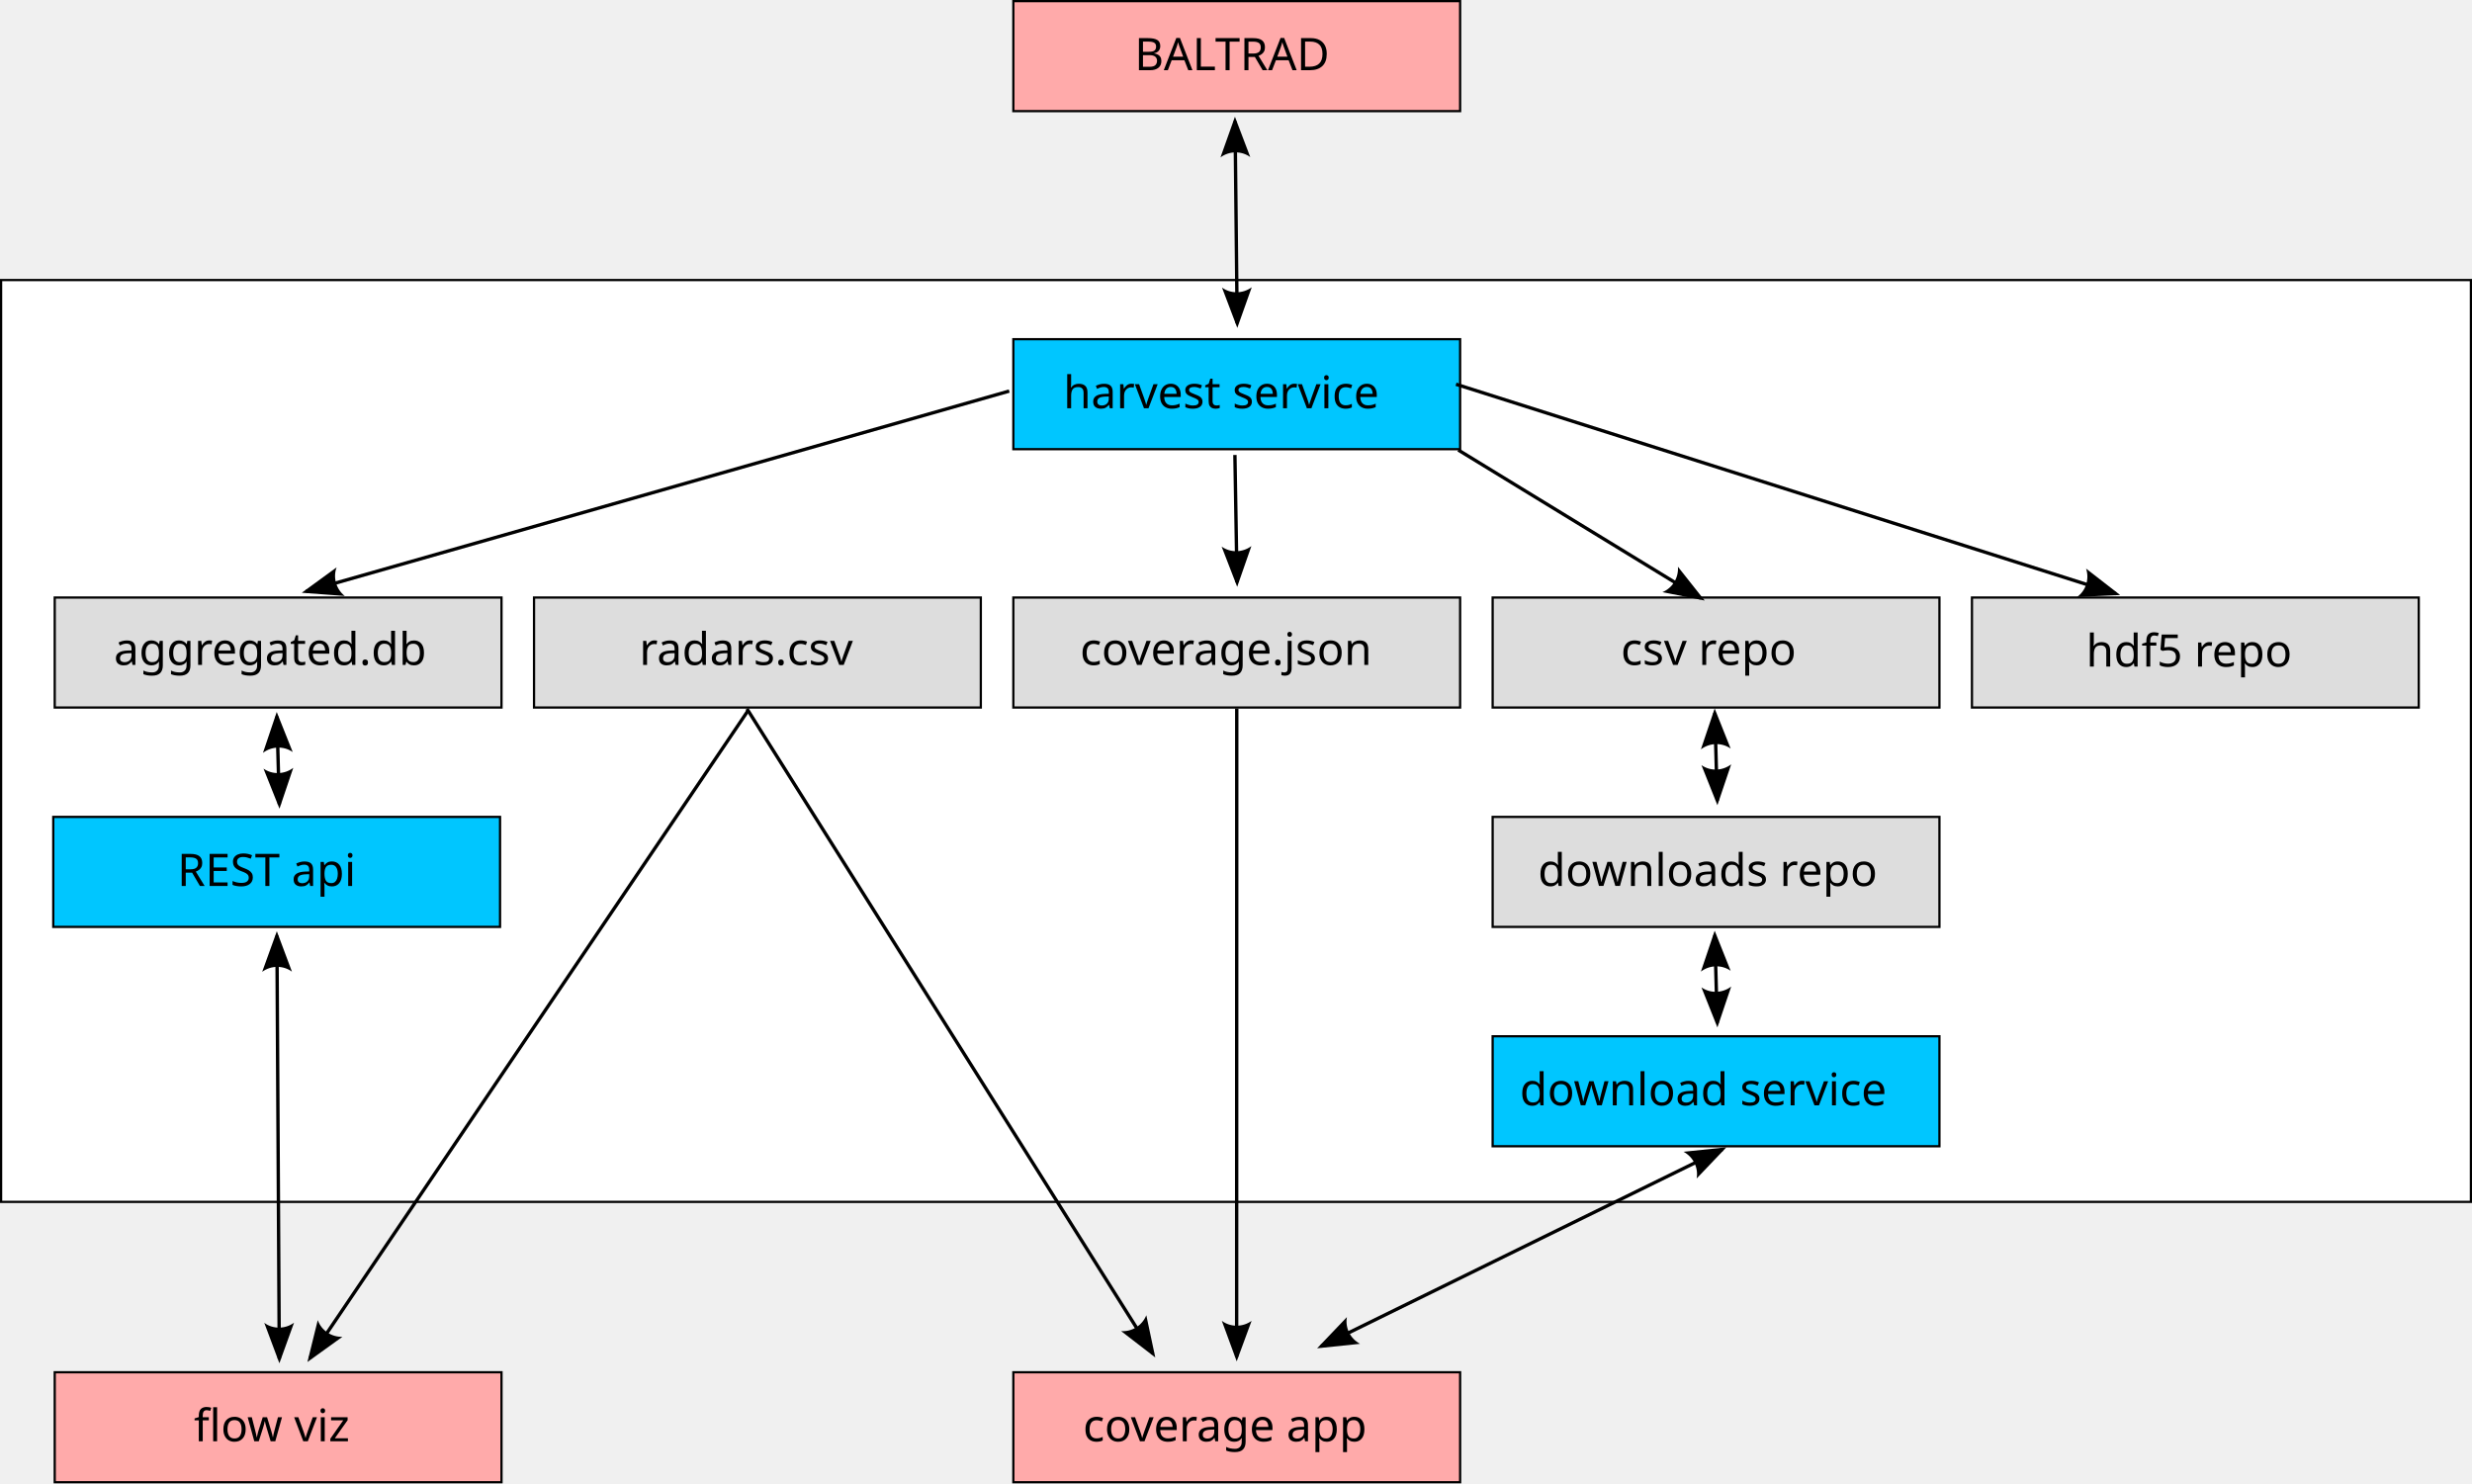
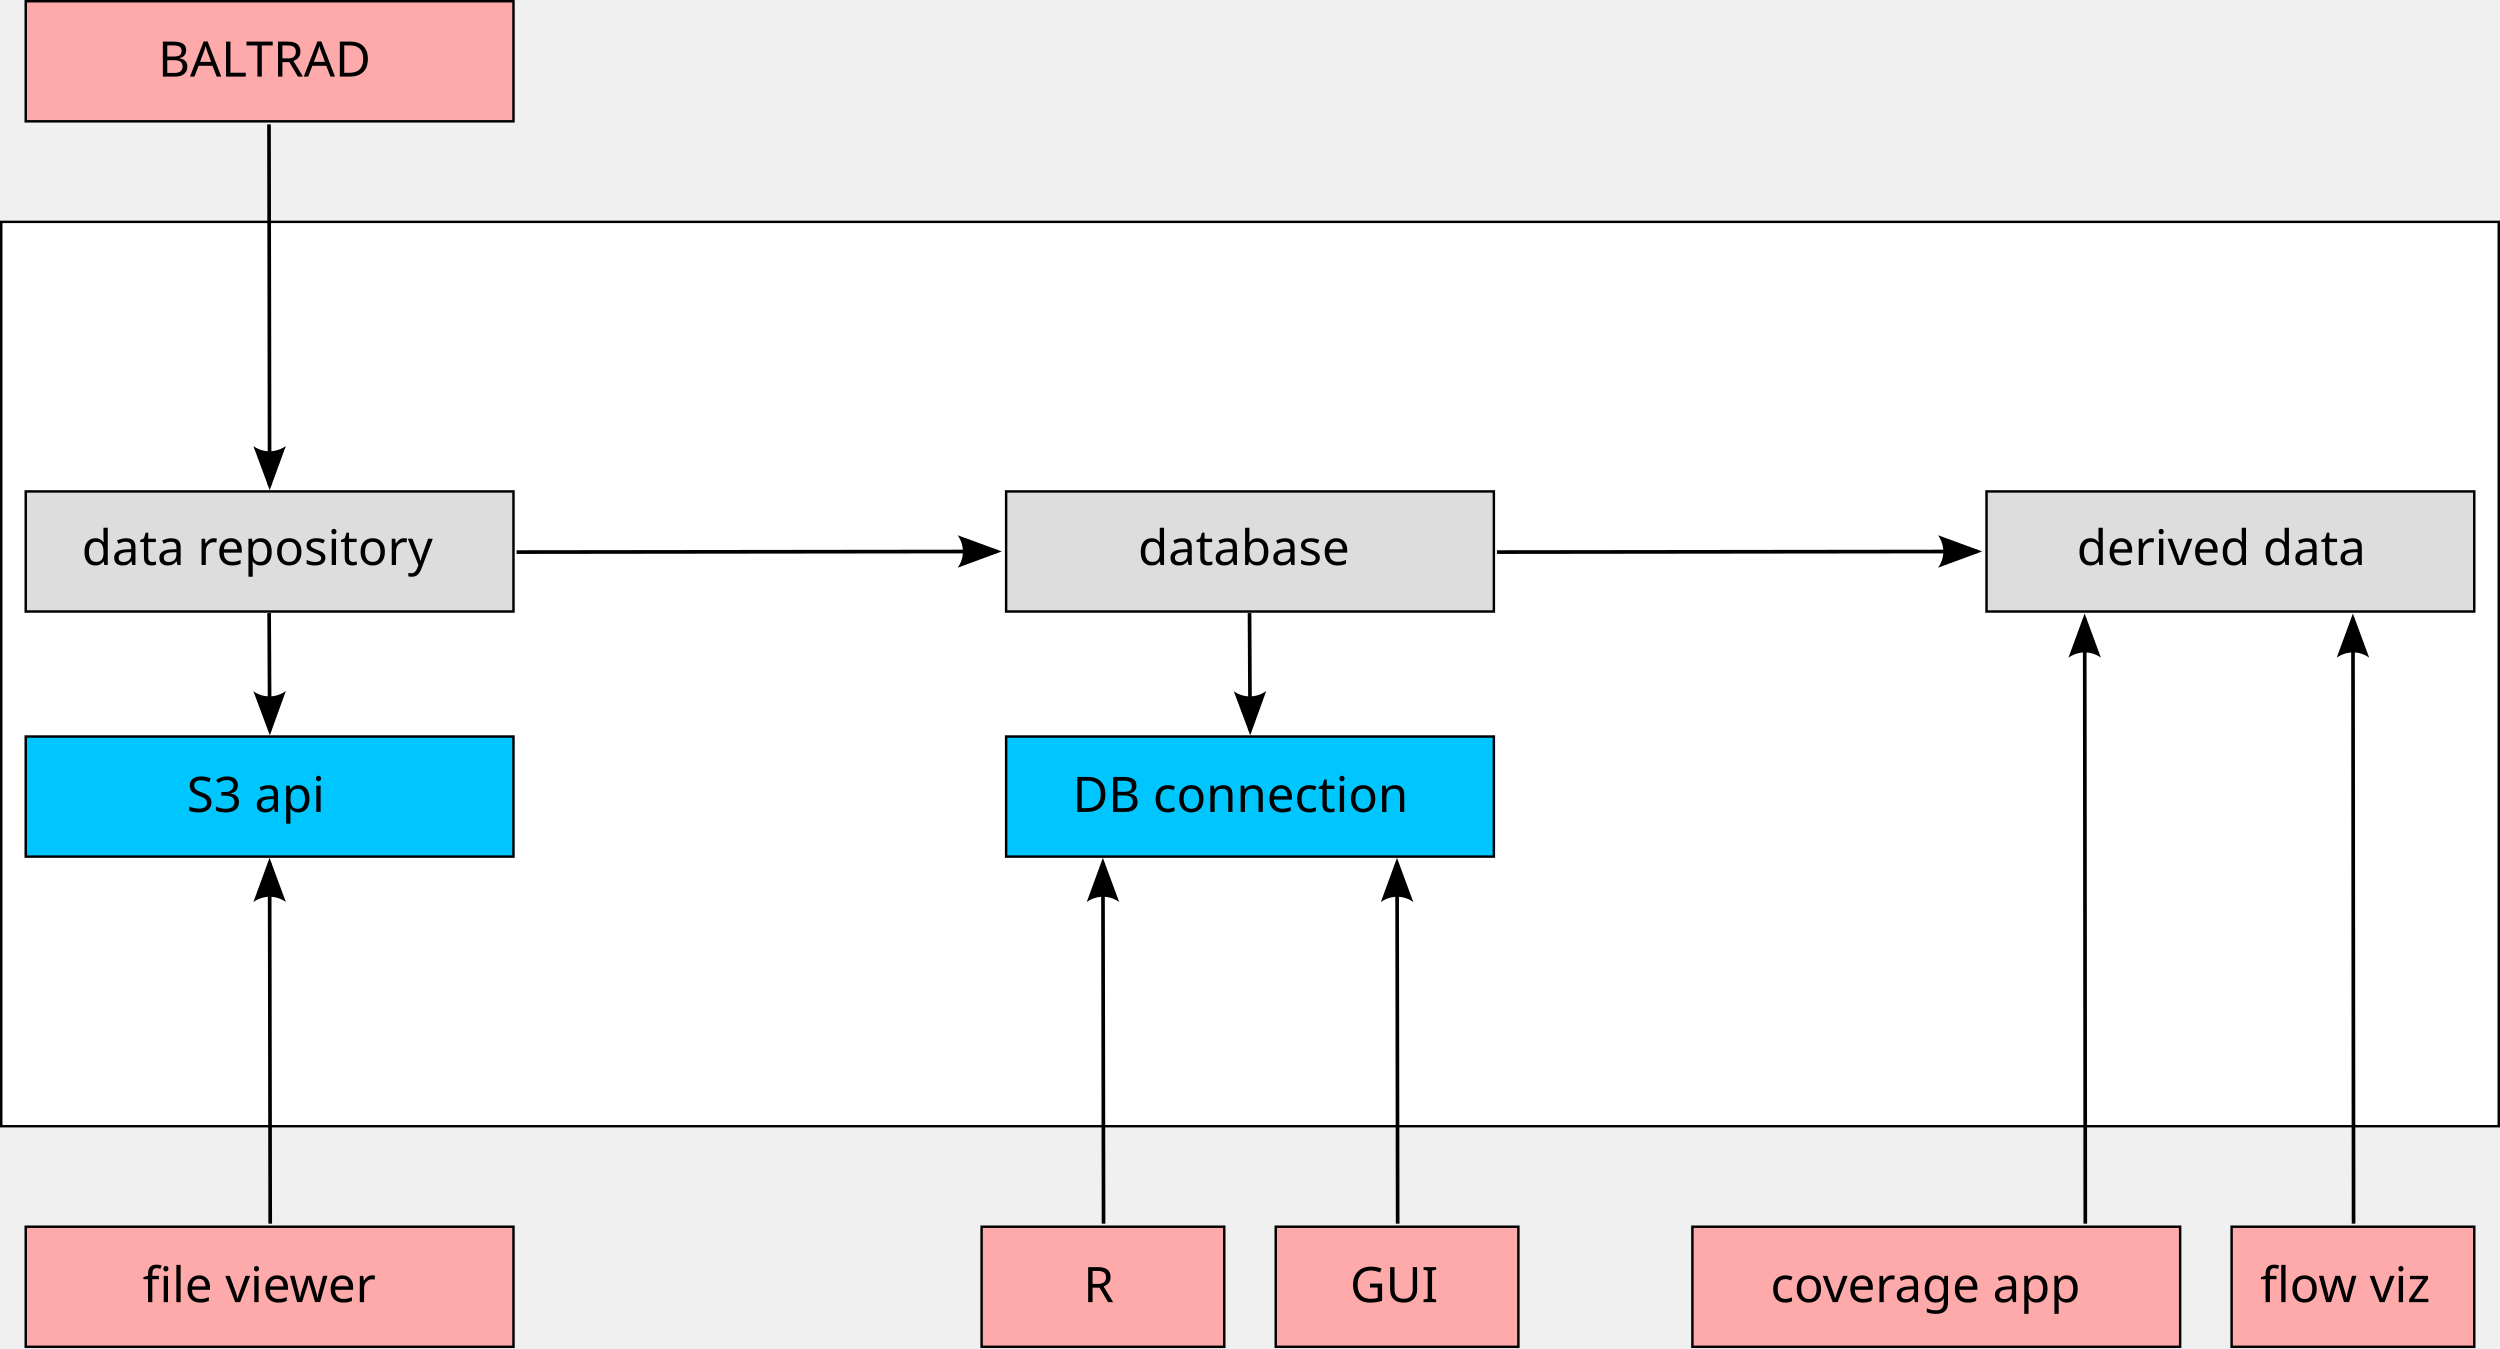
- <svg xmlns="http://www.w3.org/2000/svg" width="1101.031" height="660.777" id="svg2" version="1.1">
+ <svg xmlns="http://www.w3.org/2000/svg" width="1020" height="550" id="svg2" version="1.1">
  <defs id="defs4">
    <marker orient="auto" refY="0" refX="0" id="Arrow2Lstart" style="overflow:visible">
      <path id="path4300" style="fill-rule:evenodd;stroke-width:0.625;stroke-linejoin:round" d="M 8.719,4.034 -2.207,0.016 8.719,-4.002 c -1.745,2.372 -1.735,5.617 -6e-7,8.035 z" transform="matrix(1.1,0,0,1.1,1.1,0)" />
    </marker>
    <marker orient="auto" refY="0" refX="0" id="Arrow2Lend" style="overflow:visible">
      <path id="path4303" style="fill-rule:evenodd;stroke-width:0.625;stroke-linejoin:round" d="M 8.719,4.034 -2.207,0.016 8.719,-4.002 c -1.745,2.372 -1.735,5.617 -6e-7,8.035 z" transform="matrix(-1.1,0,0,-1.1,-1.1,0)" />
    </marker>
    <marker orient="auto" refY="0" refX="0" id="Arrow1Lstart" style="overflow:visible">
      <path id="path4282" d="M 0,0 5,-5 -12.5,0 5,5 0,0 z" style="fill-rule:evenodd;stroke:#000000;stroke-width:1pt" transform="matrix(0.8,0,0,0.8,10,0)" />
    </marker>
    <marker orient="auto" refY="0" refX="0" id="Arrow1Lend" style="overflow:visible">
      <path id="path4285" d="M 0,0 5,-5 -12.5,0 5,5 0,0 z" style="fill-rule:evenodd;stroke:#000000;stroke-width:1pt" transform="matrix(-0.8,0,0,-0.8,-10,0)" />
    </marker>
    <marker orient="auto" refY="0" refX="0" id="Arrow2Lend-2" style="overflow:visible">
      <path id="path4303-7" style="fill-rule:evenodd;stroke-width:0.625;stroke-linejoin:round" d="M 8.719,4.034 -2.207,0.016 8.719,-4.002 c -1.745,2.372 -1.735,5.617 -6e-7,8.035 z" transform="matrix(-1.1,0,0,-1.1,-1.1,0)" />
    </marker>
    <marker orient="auto" refY="0" refX="0" id="Arrow2Lend-0" style="overflow:visible">
      <path id="path4303-3" style="fill-rule:evenodd;stroke-width:0.625;stroke-linejoin:round" d="M 8.719,4.034 -2.207,0.016 8.719,-4.002 c -1.745,2.372 -1.735,5.617 -6e-7,8.035 z" transform="matrix(-1.1,0,0,-1.1,-1.1,0)" />
    </marker>
    <marker orient="auto" refY="0" refX="0" id="Arrow2Lend-8" style="overflow:visible">
      <path id="path4303-2" style="fill-rule:evenodd;stroke-width:0.625;stroke-linejoin:round" d="M 8.719,4.034 -2.207,0.016 8.719,-4.002 c -1.745,2.372 -1.735,5.617 -6e-7,8.035 z" transform="matrix(-1.1,0,0,-1.1,-1.1,0)" />
    </marker>
    <marker orient="auto" refY="0" refX="0" id="Arrow2Lend-5" style="overflow:visible">
      <path id="path4303-38" style="fill-rule:evenodd;stroke-width:0.625;stroke-linejoin:round" d="M 8.719,4.034 -2.207,0.016 8.719,-4.002 c -1.745,2.372 -1.735,5.617 -6e-7,8.035 z" transform="matrix(-1.1,0,0,-1.1,-1.1,0)" />
    </marker>
    <marker orient="auto" refY="0" refX="0" id="Arrow2Lend-9" style="overflow:visible">
      <path id="path4303-1" style="fill-rule:evenodd;stroke-width:0.625;stroke-linejoin:round" d="M 8.719,4.034 -2.207,0.016 8.719,-4.002 c -1.745,2.372 -1.735,5.617 -6e-7,8.035 z" transform="matrix(-1.1,0,0,-1.1,-1.1,0)" />
    </marker>
    <marker orient="auto" refY="0" refX="0" id="Arrow2Lend-86" style="overflow:visible">
      <path id="path4303-4" style="fill-rule:evenodd;stroke-width:0.625;stroke-linejoin:round" d="M 8.719,4.034 -2.207,0.016 8.719,-4.002 c -1.745,2.372 -1.735,5.617 -6e-7,8.035 z" transform="matrix(-1.1,0,0,-1.1,-1.1,0)" />
    </marker>
    <marker orient="auto" refY="0" refX="0" id="Arrow2Lend-92" style="overflow:visible">
      <path id="path4303-6" style="fill-rule:evenodd;stroke-width:0.625;stroke-linejoin:round" d="M 8.719,4.034 -2.207,0.016 8.719,-4.002 c -1.745,2.372 -1.735,5.617 -6e-7,8.035 z" transform="matrix(-1.1,0,0,-1.1,-1.1,0)" />
    </marker>
    <marker orient="auto" refY="0" refX="0" id="Arrow2Lstart-8" style="overflow:visible">
      <path id="path4300-6" style="fill-rule:evenodd;stroke-width:0.625;stroke-linejoin:round" d="M 8.719,4.034 -2.207,0.016 8.719,-4.002 c -1.745,2.372 -1.735,5.617 -6e-7,8.035 z" transform="matrix(1.1,0,0,1.1,1.1,0)" />
    </marker>
    <marker orient="auto" refY="0" refX="0" id="Arrow2Lend-6" style="overflow:visible">
      <path id="path4303-9" style="fill-rule:evenodd;stroke-width:0.625;stroke-linejoin:round" d="M 8.719,4.034 -2.207,0.016 8.719,-4.002 c -1.745,2.372 -1.735,5.617 -6e-7,8.035 z" transform="matrix(-1.1,0,0,-1.1,-1.1,0)" />
    </marker>
    <marker orient="auto" refY="0" refX="0" id="Arrow2Lend-87" style="overflow:visible">
      <path id="path4303-49" style="fill-rule:evenodd;stroke-width:0.625;stroke-linejoin:round" d="M 8.719,4.034 -2.207,0.016 8.719,-4.002 c -1.745,2.372 -1.735,5.617 -6e-7,8.035 z" transform="matrix(-1.1,0,0,-1.1,-1.1,0)" />
    </marker>
    <marker orient="auto" refY="0" refX="0" id="Arrow2Lend-4" style="overflow:visible">
      <path id="path4303-67" style="fill-rule:evenodd;stroke-width:0.625;stroke-linejoin:round" d="M 8.719,4.034 -2.207,0.016 8.719,-4.002 c -1.745,2.372 -1.735,5.617 -6e-7,8.035 z" transform="matrix(-1.1,0,0,-1.1,-1.1,0)" />
    </marker>
    <marker orient="auto" refY="0" refX="0" id="Arrow2Lstart-4" style="overflow:visible">
      <path id="path4300-9" style="fill-rule:evenodd;stroke-width:0.625;stroke-linejoin:round" d="M 8.719,4.034 -2.207,0.016 8.719,-4.002 c -1.745,2.372 -1.735,5.617 -6e-7,8.035 z" transform="matrix(1.1,0,0,1.1,1.1,0)" />
    </marker>
    <marker orient="auto" refY="0" refX="0" id="Arrow2Lend-1" style="overflow:visible">
      <path id="path4303-0" style="fill-rule:evenodd;stroke-width:0.625;stroke-linejoin:round" d="M 8.719,4.034 -2.207,0.016 8.719,-4.002 c -1.745,2.372 -1.735,5.617 -6e-7,8.035 z" transform="matrix(-1.1,0,0,-1.1,-1.1,0)" />
    </marker>
    <marker orient="auto" refY="0" refX="0" id="Arrow2Lstart-7" style="overflow:visible">
      <path id="path4300-7" style="fill-rule:evenodd;stroke-width:0.625;stroke-linejoin:round" d="M 8.719,4.034 -2.207,0.016 8.719,-4.002 c -1.745,2.372 -1.735,5.617 -6e-7,8.035 z" transform="matrix(1.1,0,0,1.1,1.1,0)" />
    </marker>
    <marker orient="auto" refY="0" refX="0" id="Arrow2Lend-43" style="overflow:visible">
      <path id="path4303-75" style="fill-rule:evenodd;stroke-width:0.625;stroke-linejoin:round" d="M 8.719,4.034 -2.207,0.016 8.719,-4.002 c -1.745,2.372 -1.735,5.617 -6e-7,8.035 z" transform="matrix(-1.1,0,0,-1.1,-1.1,0)" />
    </marker>
    <marker orient="auto" refY="0" refX="0" id="Arrow2Lstart-85" style="overflow:visible">
      <path id="path4300-4" style="fill-rule:evenodd;stroke-width:0.625;stroke-linejoin:round" d="M 8.719,4.034 -2.207,0.016 8.719,-4.002 c -1.745,2.372 -1.735,5.617 -6e-7,8.035 z" transform="matrix(1.1,0,0,1.1,1.1,0)" />
    </marker>
    <marker orient="auto" refY="0" refX="0" id="Arrow2Lend-50" style="overflow:visible">
      <path id="path4303-61" style="fill-rule:evenodd;stroke-width:0.625;stroke-linejoin:round" d="M 8.719,4.034 -2.207,0.016 8.719,-4.002 c -1.745,2.372 -1.735,5.617 -6e-7,8.035 z" transform="matrix(-1.1,0,0,-1.1,-1.1,0)" />
    </marker>
    <marker orient="auto" refY="0" refX="0" id="Arrow2Lend-57" style="overflow:visible">
      <path id="path4303-31" style="fill-rule:evenodd;stroke-width:0.625;stroke-linejoin:round" d="M 8.719,4.034 -2.207,0.016 8.719,-4.002 c -1.745,2.372 -1.735,5.617 -6e-7,8.035 z" transform="matrix(-1.1,0,0,-1.1,-1.1,0)" />
    </marker>
    <marker orient="auto" refY="0" refX="0" id="Arrow2Lend-3" style="overflow:visible">
      <path id="path4303-99" style="fill-rule:evenodd;stroke-width:0.625;stroke-linejoin:round" d="M 8.719,4.034 -2.207,0.016 8.719,-4.002 c -1.745,2.372 -1.735,5.617 -6e-7,8.035 z" transform="matrix(-1.1,0,0,-1.1,-1.1,0)" />
    </marker>
+     <marker orient="auto" refY="0" refX="0" id="Arrow2Lend-42" style="overflow:visible">
+       <path id="path4303-37" style="fill-rule:evenodd;stroke-width:0.625;stroke-linejoin:round" d="M 8.719,4.034 -2.207,0.016 8.719,-4.002 c -1.745,2.372 -1.735,5.617 -6e-7,8.035 z" transform="matrix(-1.1,0,0,-1.1,-1.1,0)" />
+     </marker>
+     <marker orient="auto" refY="0" refX="0" id="Arrow2Lend-66" style="overflow:visible">
+       <path id="path4303-12" style="fill-rule:evenodd;stroke-width:0.625;stroke-linejoin:round" d="M 8.719,4.034 -2.207,0.016 8.719,-4.002 c -1.745,2.372 -1.735,5.617 -6e-7,8.035 z" transform="matrix(-1.1,0,0,-1.1,-1.1,0)" />
+     </marker>
+     <marker orient="auto" refY="0" refX="0" id="Arrow2Lend-04" style="overflow:visible">
+       <path id="path4303-76" style="fill-rule:evenodd;stroke-width:0.625;stroke-linejoin:round" d="M 8.719,4.034 -2.207,0.016 8.719,-4.002 c -1.745,2.372 -1.735,5.617 -6e-7,8.035 z" transform="matrix(-1.1,0,0,-1.1,-1.1,0)" />
+     </marker>
+     <marker orient="auto" refY="0" refX="0" id="Arrow2Lend-01" style="overflow:visible">
+       <path id="path4303-35" style="fill-rule:evenodd;stroke-width:0.625;stroke-linejoin:round" d="M 8.719,4.034 -2.207,0.016 8.719,-4.002 c -1.745,2.372 -1.735,5.617 -6e-7,8.035 z" transform="matrix(-1.1,0,0,-1.1,-1.1,0)" />
+     </marker>
+     <marker orient="auto" refY="0" refX="0" id="Arrow2Lend-82" style="overflow:visible">
+       <path id="path4303-8" style="fill-rule:evenodd;stroke-width:0.625;stroke-linejoin:round" d="M 8.719,4.034 -2.207,0.016 8.719,-4.002 c -1.745,2.372 -1.735,5.617 -6e-7,8.035 z" transform="matrix(-1.1,0,0,-1.1,-1.1,0)" />
+     </marker>
+     <marker orient="auto" refY="0" refX="0" id="Arrow2Lend-20" style="overflow:visible">
+       <path id="path4303-63" style="fill-rule:evenodd;stroke-width:0.625;stroke-linejoin:round" d="M 8.719,4.034 -2.207,0.016 8.719,-4.002 c -1.745,2.372 -1.735,5.617 -6e-7,8.035 z" transform="matrix(-1.1,0,0,-1.1,-1.1,0)" />
+     </marker>
+     <marker orient="auto" refY="0" refX="0" id="Arrow2Lend-34" style="overflow:visible">
+       <path id="path4303-750" style="fill-rule:evenodd;stroke-width:0.625;stroke-linejoin:round" d="M 8.719,4.034 -2.207,0.016 8.719,-4.002 c -1.745,2.372 -1.735,5.617 -6e-7,8.035 z" transform="matrix(-1.1,0,0,-1.1,-1.1,0)" />
+     </marker>
+     <marker orient="auto" refY="0" refX="0" id="Arrow2Lend-49" style="overflow:visible">
+       <path id="path4303-79" style="fill-rule:evenodd;stroke-width:0.625;stroke-linejoin:round" d="M 8.719,4.034 -2.207,0.016 8.719,-4.002 c -1.745,2.372 -1.735,5.617 -6e-7,8.035 z" transform="matrix(-1.1,0,0,-1.1,-1.1,0)" />
+     </marker>
+     <marker orient="auto" refY="0" refX="0" id="Arrow2Lend-207" style="overflow:visible">
+       <path id="path4303-06" style="fill-rule:evenodd;stroke-width:0.625;stroke-linejoin:round" d="M 8.719,4.034 -2.207,0.016 8.719,-4.002 c -1.745,2.372 -1.735,5.617 -6e-7,8.035 z" transform="matrix(-1.1,0,0,-1.1,-1.1,0)" />
+     </marker>
+     <marker orient="auto" refY="0" refX="0" id="Arrow2Lend-51" style="overflow:visible">
+       <path id="path4303-14" style="fill-rule:evenodd;stroke-width:0.625;stroke-linejoin:round" d="M 8.719,4.034 -2.207,0.016 8.719,-4.002 c -1.745,2.372 -1.735,5.617 -6e-7,8.035 z" transform="matrix(-1.1,0,0,-1.1,-1.1,0)" />
+     </marker>
+     <marker orient="auto" refY="0" refX="0" id="Arrow2Lend-61" style="overflow:visible">
+       <path id="path4303-5" style="fill-rule:evenodd;stroke-width:0.625;stroke-linejoin:round" d="M 8.719,4.034 -2.207,0.016 8.719,-4.002 c -1.745,2.372 -1.735,5.617 -6e-7,8.035 z" transform="matrix(-1.1,0,0,-1.1,-1.1,0)" />
+     </marker>
  </defs>
-   <g id="layer1" transform="translate(-63.65502,-457.6323)">
+   <g id="layer1" transform="translate(-63.65503,-568.4091)">
    <g transform="translate(-16.25529,103.9783)" id="g3837-6-8">
-       <g transform="translate(396.018,-266.6585)" id="g5676-5-7">
-         <rect style="fill:#ffaaaa;fill-opacity:1;stroke:#000000;stroke-width:1;stroke-miterlimit:4;stroke-opacity:1;stroke-dasharray:none" id="rect2985-4-1-7-7-3-0-5-1" width="199" height="49" x="135.234" y="-669.816" transform="scale(1,-1)" />
-         <text xml:space="preserve" style="font-size:40px;font-style:normal;font-weight:normal;line-height:125%;letter-spacing:0px;word-spacing:0px;fill:#000000;fill-opacity:1;stroke:none;font-family:Sans" x="189.241" y="651.58" id="text6923">
-           <tspan x="189.241" y="651.58" id="tspan6925">
-             <tspan x="189.241" y="651.58" style="font-size:20px;font-variant:normal;font-stretch:normal;font-family:Verdana;-inkscape-font-specification:Verdana" id="tspan6927">BALTRAD</tspan>
-           </tspan>
-         </text>
-       </g>
-       <g transform="translate(291.2853,-10.0797)" id="g3972-4-4">
-         <rect style="fill:#ffffff;fill-opacity:1;stroke:#000000;stroke-width:1;stroke-miterlimit:4;stroke-opacity:1;stroke-dasharray:none" id="rect2985-4-1-7-8-5" width="1100.056" height="410.635" x="-210.885" y="-899.121" transform="scale(1,-1)" />
-       </g>
-       <g id="g5676" transform="translate(0,344.1184)">
-         <rect style="fill:#ffaaaa;fill-opacity:1;stroke:#000000;stroke-width:1;stroke-miterlimit:4;stroke-opacity:1;stroke-dasharray:none" id="rect2985-4-1-7-7-3-0" width="199" height="49" x="104.282" y="-669.816" transform="scale(1,-1)" />
-         <text xml:space="preserve" style="font-size:40px;font-style:normal;font-weight:normal;line-height:125%;letter-spacing:0px;word-spacing:0px;fill:#000000;fill-opacity:1;stroke:none;font-family:Sans" x="166.273" y="651.58" id="text6941">
-           <tspan x="166.273" y="651.58" id="tspan6943">
-             <tspan x="166.273" y="651.58" style="font-size:20px;font-variant:normal;font-stretch:normal;font-family:Verdana;-inkscape-font-specification:Verdana" id="tspan6945">flow viz</tspan>
-           </tspan>
-         </text>
-       </g>
-       <g transform="translate(396.018,344.1184)" id="g5676-5">
-         <rect style="fill:#ffaaaa;fill-opacity:1;stroke:#000000;stroke-width:1;stroke-miterlimit:4;stroke-opacity:1;stroke-dasharray:none" id="rect2985-4-1-7-7-3-0-5" width="199" height="49" x="135.234" y="-669.816" transform="scale(1,-1)" />
-         <text xml:space="preserve" style="font-size:40px;font-style:normal;font-weight:normal;line-height:125%;letter-spacing:0px;word-spacing:0px;fill:#000000;fill-opacity:1;stroke:none;font-family:Sans" x="166.273" y="651.58" id="text6947">
-           <tspan x="166.273" y="651.58" id="tspan6949">
-             <tspan x="166.273" y="651.58" style="font-size:20px;font-variant:normal;font-stretch:normal;font-family:Verdana;-inkscape-font-specification:Verdana" id="tspan6951">coverage app</tspan>
-           </tspan>
-         </text>
-       </g>
-       <path style="fill:none;stroke:#000000;stroke-width:1.5;stroke-linecap:butt;stroke-linejoin:miter;stroke-miterlimit:4;stroke-opacity:1;stroke-dasharray:none;marker-end:url(#Arrow2Lend);marker-start:url(#Arrow2Lstart-85)" d="m 629.999,407.646 0.959,90.077" id="path5280-9-79" />
-       <g id="g6821">
-         <g transform="translate(-0.6487762,96.7325)" id="g3972-63">
-           <g id="g4114">
-             <rect style="fill:#00c6ff;fill-opacity:1;stroke:#000000;stroke-width:1;stroke-miterlimit:4;stroke-opacity:1;stroke-dasharray:none" id="rect2985-4-1-7-7" width="199" height="49" x="104.282" y="-669.816" transform="scale(1,-1)" />
-             <text xml:space="preserve" style="font-size:40px;font-style:normal;font-weight:normal;line-height:125%;letter-spacing:0px;word-spacing:0px;fill:#000000;fill-opacity:1;stroke:none;font-family:Sans" x="159.554" y="651.58" id="text6935">
-               <tspan x="159.554" y="651.58" id="tspan6937">
-                 <tspan x="159.554" y="651.58" style="font-size:20px;font-variant:normal;font-stretch:normal;font-family:Verdana;-inkscape-font-specification:Verdana" id="tspan6939">REST api</tspan>
-               </tspan>
-             </text>
-           </g>
-         </g>
-         <path id="path5280-9-0-3" d="M 204.313,958.939 203.252,770.474" style="fill:none;stroke:#000000;stroke-width:1.5;stroke-linecap:butt;stroke-linejoin:miter;stroke-miterlimit:4;stroke-opacity:1;stroke-dasharray:none;marker-start:url(#Arrow2Lstart);marker-end:url(#Arrow2Lend)" />
-         <path id="path5280-9-0-3-8" d="m 204.313,711.903 -1.061,-39.101" style="fill:none;stroke:#000000;stroke-width:1.5;stroke-linecap:butt;stroke-linejoin:miter;stroke-miterlimit:4;stroke-opacity:1;stroke-dasharray:none;marker-start:url(#Arrow2Lstart);marker-end:url(#Arrow2Lend)" />
-         <rect style="fill:#dddddd;fill-opacity:1;stroke:#000000;stroke-width:1;stroke-miterlimit:4;stroke-opacity:1;stroke-dasharray:none" id="rect2985-4-1-7" width="199" height="49" x="104.282" y="-668.828" transform="scale(1,-1)" />
-         <text xml:space="preserve" style="font-size:40px;font-style:normal;font-weight:normal;line-height:125%;letter-spacing:0px;word-spacing:0px;fill:#000000;fill-opacity:1;stroke:none;font-family:Sans" x="130.618" y="649.846" id="text6881">
-           <tspan x="130.618" y="649.846" id="tspan6883" style="font-style:normal;font-variant:normal;font-weight:normal;font-stretch:normal;font-family:Verdana;-inkscape-font-specification:Verdana">
-             <tspan x="130.618" y="649.846" style="font-size:20px;font-style:normal;font-variant:normal;font-weight:normal;font-stretch:normal;font-family:Verdana;-inkscape-font-specification:Verdana" id="tspan6885">aggregated.db</tspan>
-           </tspan>
-         </text>
-       </g>
-       <g id="g6837">
-         <path id="path5280-9-0-0" d="M 412.937,670.428 217.927,958.703" style="fill:none;stroke:#000000;stroke-width:1.5;stroke-linecap:butt;stroke-linejoin:miter;stroke-miterlimit:4;stroke-opacity:1;stroke-dasharray:none;marker-end:url(#Arrow2Lend)" />
-         <path id="path5280-9-0-07" d="M 412.621,669.401 593.388,956.665" style="fill:none;stroke:#000000;stroke-width:1.5;stroke-linecap:butt;stroke-linejoin:miter;stroke-miterlimit:4;stroke-opacity:1;stroke-dasharray:none;marker-end:url(#Arrow2Lend)" />
-         <g id="g3972-4" transform="translate(213.4851,-0.9883287)">
-           <rect transform="scale(1,-1)" y="-669.816" x="104.282" height="49" width="199" id="rect2985-4-1-7-8" style="fill:#dddddd;fill-opacity:1;stroke:#000000;stroke-width:1;stroke-miterlimit:4;stroke-opacity:1;stroke-dasharray:none" />
-           <text xml:space="preserve" style="font-size:40px;font-style:normal;font-weight:normal;line-height:125%;letter-spacing:0px;word-spacing:0px;fill:#000000;fill-opacity:1;stroke:none;font-family:Sans" x="151.165" y="650.834" id="text6887">
-             <tspan x="151.165" y="650.834" id="tspan6889" style="font-family:Verdana;-inkscape-font-specification:Verdana">
-               <tspan x="151.165" y="650.834" style="font-size:20px;font-family:Verdana;-inkscape-font-specification:Verdana" id="tspan6891">radars.csv</tspan>
-             </tspan>
-           </text>
-         </g>
-       </g>
-       <g id="g6847">
-         <path id="path5280-9-0" d="m 630.764,669.275 -0.051,288.807" style="fill:none;stroke:#000000;stroke-width:1.5;stroke-linecap:butt;stroke-linejoin:miter;stroke-miterlimit:4;stroke-opacity:1;stroke-dasharray:none;marker-end:url(#Arrow2Lend)" />
-         <g id="g3972-2" transform="translate(426.9701,-0.9883287)">
-           <rect transform="scale(1,-1)" y="-669.816" x="104.282" height="49" width="199" id="rect2985-4-1-7-89" style="fill:#dddddd;fill-opacity:1;stroke:#000000;stroke-width:1;stroke-miterlimit:4;stroke-opacity:1;stroke-dasharray:none" />
-           <text xml:space="preserve" style="font-size:40px;font-style:normal;font-weight:normal;line-height:125%;letter-spacing:0px;word-spacing:0px;fill:#000000;fill-opacity:1;stroke:none;font-family:Sans" x="134.012" y="650.834" id="text6893">
-             <tspan x="134.012" y="650.834" id="tspan6895" style="-inkscape-font-specification:Verdana;font-family:Verdana;font-weight:normal;font-style:normal;font-stretch:normal;font-variant:normal">
-               <tspan x="134.012" y="650.834" style="font-size:20px;-inkscape-font-specification:Verdana;font-family:Verdana;font-weight:normal;font-style:normal;font-stretch:normal;font-variant:normal" id="tspan6897">coverage.json</tspan>
-             </tspan>
-           </text>
-         </g>
-       </g>
-       <g transform="translate(853.9403,-0.9883287)" id="g3972-6">
-         <rect style="fill:#dddddd;fill-opacity:1;stroke:#000000;stroke-width:1;stroke-miterlimit:4;stroke-opacity:1;stroke-dasharray:none" id="rect2985-4-1-7-6" width="199" height="49" x="104.282" y="-669.816" transform="scale(1,-1)" />
-         <text xml:space="preserve" style="font-size:40px;font-style:normal;font-weight:normal;line-height:125%;letter-spacing:0px;word-spacing:0px;fill:#000000;fill-opacity:1;stroke:none;font-family:Sans" x="155.115" y="651.58" id="text6911">
-           <tspan x="155.115" y="651.58" id="tspan6913">
-             <tspan x="155.115" y="651.58" style="font-size:20px;font-variant:normal;font-stretch:normal;font-family:Verdana;-inkscape-font-specification:Verdana" id="tspan6915">hdf5 repo</tspan>
-           </tspan>
-         </text>
-       </g>
-       <g id="g6856">
-         <g transform="translate(640.4552,194.4533)" id="g3972-63-4">
-           <g id="g4114-0">
-             <rect style="fill:#00c6ff;fill-opacity:1;stroke:#000000;stroke-width:1;stroke-miterlimit:4;stroke-opacity:1;stroke-dasharray:none" id="rect2985-4-1-7-7-3" width="199" height="49" x="104.282" y="-669.816" transform="scale(1,-1)" />
-             <text xml:space="preserve" style="font-size:40px;font-style:normal;font-weight:normal;line-height:125%;letter-spacing:0px;word-spacing:0px;fill:#000000;fill-opacity:1;stroke:none;font-family:Sans" x="116.38" y="651.58" id="text6929">
-               <tspan x="116.38" y="651.58" id="tspan6931">
-                 <tspan x="116.38" y="651.58" style="font-size:20px;font-variant:normal;font-stretch:normal;font-family:Verdana;-inkscape-font-specification:Verdana" id="tspan6933">download service</tspan>
-               </tspan>
-             </text>
-           </g>
-         </g>
-         <g id="g3972-0-5" transform="translate(640.4552,96.7325)">
-           <g id="g4206">
-             <rect style="fill:#dddddd;fill-opacity:1;stroke:#000000;stroke-width:1;stroke-miterlimit:4;stroke-opacity:1;stroke-dasharray:none" id="rect2985-4-1-7-0-6" width="199" height="49" x="104.282" y="-669.816" transform="scale(1,-1)" />
-             <text xml:space="preserve" style="font-size:40px;font-style:normal;font-weight:normal;line-height:125%;letter-spacing:0px;word-spacing:0px;fill:#000000;fill-opacity:1;stroke:none;font-family:Sans" x="124.476" y="651.58" id="text6917">
-               <tspan x="124.476" y="651.58" id="tspan6919">
-                 <tspan x="124.476" y="651.58" style="font-size:20px;font-variant:normal;font-stretch:normal;font-family:Verdana;-inkscape-font-specification:Verdana" id="tspan6921">downloads repo</tspan>
-               </tspan>
-             </text>
-           </g>
-         </g>
-         <path id="path5280-9-0-3-8-7" d="m 844.768,710.345 -1.061,-39.101" style="fill:none;stroke:#000000;stroke-width:1.5;stroke-linecap:butt;stroke-linejoin:miter;stroke-miterlimit:4;stroke-opacity:1;stroke-dasharray:none;marker-start:url(#Arrow2Lstart);marker-end:url(#Arrow2Lend)" />
-         <path id="path5280-9-0-3-8-7-7" d="m 844.768,809.34 -1.061,-39.101" style="fill:none;stroke:#000000;stroke-width:1.5;stroke-linecap:butt;stroke-linejoin:miter;stroke-miterlimit:4;stroke-opacity:1;stroke-dasharray:none;marker-start:url(#Arrow2Lstart);marker-end:url(#Arrow2Lend)" />
-         <path id="path5280-9-0-3-7" d="m 668.334,953.359 178.746,-87.731" style="fill:none;stroke:#000000;stroke-width:1.5;stroke-linecap:butt;stroke-linejoin:miter;stroke-miterlimit:4;stroke-opacity:1;stroke-dasharray:none;marker-start:url(#Arrow2Lstart);marker-end:url(#Arrow2Lend)" />
-         <g id="g3972-0" transform="translate(640.4552,-0.9883287)">
-           <rect transform="scale(1,-1)" y="-669.816" x="104.282" height="49" width="199" id="rect2985-4-1-7-0" style="fill:#dddddd;fill-opacity:1;stroke:#000000;stroke-width:1;stroke-miterlimit:4;stroke-opacity:1;stroke-dasharray:none" />
-           <text xml:space="preserve" style="font-size:40px;font-style:normal;font-weight:normal;line-height:125%;letter-spacing:0px;word-spacing:0px;fill:#000000;fill-opacity:1;stroke:none;font-family:Sans" x="161.409" y="650.834" id="text6899">
-             <tspan x="161.409" y="650.834" id="tspan6901" style="-inkscape-font-specification:Verdana;font-family:Verdana;font-weight:normal;font-style:normal;font-stretch:normal;font-variant:normal">
-               <tspan x="161.409" y="650.834" style="font-size:20px;-inkscape-font-specification:Verdana;font-family:Verdana;font-weight:normal;font-style:normal;font-stretch:normal;font-variant:normal" id="tspan6903">csv repo</tspan>
-             </tspan>
-           </text>
-         </g>
-       </g>
-       <g id="g6722">
-         <g transform="translate(426.9701,-116.0645)" id="g4249">
-           <rect transform="scale(1,-1)" y="-669.816" x="104.282" height="49" width="199" id="rect2985-4-1-7-7-9" style="fill:#00c6ff;fill-opacity:1;stroke:#000000;stroke-width:1;stroke-miterlimit:4;stroke-opacity:1;stroke-dasharray:none" />
-           <text xml:space="preserve" style="font-size:40px;font-style:normal;font-weight:normal;line-height:125%;letter-spacing:0px;word-spacing:0px;fill:#000000;fill-opacity:1;stroke:none;font-family:Sans" x="126.57" y="651.58" id="text6905">
-             <tspan x="126.57" y="651.58" id="tspan6907">
-               <tspan x="126.57" y="651.58" style="font-size:20px;font-variant:normal;font-stretch:normal;font-family:Verdana;-inkscape-font-specification:Verdana" id="tspan6909">harvest service</tspan>
-             </tspan>
-           </text>
-         </g>
-         <path id="path5280-2" d="M 529.425,527.854 216.227,617.129" style="fill:none;stroke:#000000;stroke-width:1.5;stroke-linecap:butt;stroke-linejoin:miter;stroke-miterlimit:4;stroke-opacity:1;stroke-dasharray:none;marker-end:url(#Arrow2Lend)" />
-         <path id="path5280-9-7" d="m 729.435,554.118 108.036,66.041" style="fill:none;stroke:#000000;stroke-width:1.5;stroke-linecap:butt;stroke-linejoin:miter;stroke-miterlimit:4;stroke-opacity:1;stroke-dasharray:none;marker-end:url(#Arrow2Lend)" />
-         <path id="path5280-9-2" d="m 728.425,524.823 293.904,93.315" style="fill:none;stroke:#000000;stroke-width:1.5;stroke-linecap:butt;stroke-linejoin:miter;stroke-miterlimit:4;stroke-opacity:1;stroke-dasharray:none;marker-end:url(#Arrow2Lend)" />
-         <path id="path5280-9-79-0" d="m 629.937,556.324 0.959,56.742" style="fill:none;stroke:#000000;stroke-width:1.5;stroke-linecap:butt;stroke-linejoin:miter;stroke-miterlimit:4;stroke-opacity:1;stroke-dasharray:none;marker-end:url(#Arrow2Lend)" />
+       <g transform="matrix(0.9263164,0,0,0.8985412,275.7569,116.0336)" id="g3972-4-4">
+         <rect style="fill:#ffffff;fill-opacity:1;stroke:#000000;stroke-width:1.096;stroke-miterlimit:4;stroke-opacity:1;stroke-dasharray:none" id="rect2985-4-1-7-8-5" width="1100.056" height="410.635" x="-210.885" y="-899.121" transform="scale(1,-1)" />
+       </g>
+       <g id="g4704">
+         <g transform="translate(-440.8421,260.179)" id="g6722">
+           <g id="g4249" transform="translate(426.9701,-116.0645)">
+             <rect style="fill:#00c6ff;fill-opacity:1;stroke:#000000;stroke-width:1;stroke-miterlimit:4;stroke-opacity:1;stroke-dasharray:none" id="rect2985-4-1-7-7-9" width="199" height="49" x="104.282" y="-669.816" transform="scale(1,-1)" />
+             <text id="text6905" y="651.58" x="169.998" style="font-size:40px;font-style:normal;font-weight:normal;line-height:125%;letter-spacing:0px;word-spacing:0px;fill:#000000;fill-opacity:1;stroke:none;font-family:Sans" xml:space="preserve">
+               <tspan id="tspan6907" y="651.58" x="169.998">
+                 <tspan id="tspan6909" style="font-size:20px;font-variant:normal;font-stretch:normal;font-family:Verdana;-inkscape-font-specification:Verdana" y="651.58" x="169.998">S3 api</tspan>
+               </tspan>
+             </text>
+           </g>
+         </g>
+         <path id="path5280-9-79-5" d="m 189.721,714.551 0.245,47.888" style="fill:none;stroke:#000000;stroke-width:1.5;stroke-linecap:butt;stroke-linejoin:miter;stroke-miterlimit:4;stroke-opacity:1;stroke-dasharray:none;marker-start:none;marker-end:url(#Arrow2Lend)" />
+       </g>
+       <g id="g4713">
+         <g transform="translate(-40.84212,260.179)" id="g6722-8">
+           <g id="g4249-9" transform="translate(426.9701,-116.0645)">
+             <rect style="fill:#00c6ff;fill-opacity:1;stroke:#000000;stroke-width:1;stroke-miterlimit:4;stroke-opacity:1;stroke-dasharray:none" id="rect2985-4-1-7-7-9-6" width="199" height="49" x="104.282" y="-669.816" transform="scale(1,-1)" />
+             <text id="text6905-1" y="651.58" x="131.404" style="font-size:40px;font-style:normal;font-weight:normal;line-height:125%;letter-spacing:0px;word-spacing:0px;fill:#000000;fill-opacity:1;stroke:none;font-family:Sans" xml:space="preserve">
+               <tspan id="tspan6907-6" y="651.58" x="131.404">
+                 <tspan id="tspan6909-4" style="font-size:20px;font-variant:normal;font-stretch:normal;font-family:Verdana;-inkscape-font-specification:Verdana" y="651.58" x="131.404">DB connection</tspan>
+               </tspan>
+             </text>
+           </g>
+         </g>
+         <path id="path5280-9-79-5-7" d="m 589.721,714.551 0.245,47.888" style="fill:none;stroke:#000000;stroke-width:1.5;stroke-linecap:butt;stroke-linejoin:miter;stroke-miterlimit:4;stroke-opacity:1;stroke-dasharray:none;marker-start:none;marker-end:url(#Arrow2Lend)" />
+       </g>
+       <g id="g5357">
+         <path id="path5280-9-79" d="m 189.666,515.186 0.245,147.253" style="fill:none;stroke:#000000;stroke-width:1.5;stroke-linecap:butt;stroke-linejoin:miter;stroke-miterlimit:4;stroke-opacity:1;stroke-dasharray:none;marker-start:none;marker-end:url(#Arrow2Lend)" />
+         <flowRoot transform="translate(-115.263,509.8165)" style="font-size:40px;font-style:normal;font-weight:normal;line-height:125%;letter-spacing:0px;word-spacing:0px;fill:#000000;fill-opacity:1;stroke:none;font-family:Sans" id="flowRoot4573" xml:space="preserve">
+           <flowRegion id="flowRegion4575">
+             <rect y="77.205" x="312.143" height="26.97" width="102.768" id="rect4577" />
+           </flowRegion>
+           <flowPara id="flowPara4722" style="font-size:20px;font-style:normal;font-variant:normal;font-weight:normal;font-stretch:normal;font-family:Verdana;-inkscape-font-specification:Verdana">download</flowPara>
+         </flowRoot>
+         <g id="g5676-5-7" transform="translate(-44.82413,-155.8855)">
+           <rect transform="scale(1,-1)" y="-669.816" x="135.234" height="49" width="199" id="rect2985-4-1-7-7-3-0-5-1" style="fill:#ffaaaa;fill-opacity:1;stroke:#000000;stroke-width:1;stroke-miterlimit:4;stroke-opacity:1;stroke-dasharray:none" />
+           <text id="text6923" y="651.58" x="189.241" style="font-size:40px;font-style:normal;font-weight:normal;line-height:125%;letter-spacing:0px;word-spacing:0px;fill:#000000;fill-opacity:1;stroke:none;font-family:Sans" xml:space="preserve">
+             <tspan id="tspan6925" y="651.58" x="189.241">
+               <tspan id="tspan6927" style="font-size:20px;font-variant:normal;font-stretch:normal;font-family:Verdana;-inkscape-font-specification:Verdana" y="651.58" x="189.241">BALTRAD</tspan>
+             </tspan>
+           </text>
+         </g>
+       </g>
+       <g id="g4805">
+         <g transform="translate(172.6429,45.10283)" id="g6837">
+           <g transform="translate(213.4851,-0.9883287)" id="g3972-4">
+             <rect style="fill:#dddddd;fill-opacity:1;stroke:#000000;stroke-width:1;stroke-miterlimit:4;stroke-opacity:1;stroke-dasharray:none" id="rect2985-4-1-7-8" width="199" height="49" x="104.282" y="-669.816" transform="scale(1,-1)" />
+             <text id="text6887" y="650.834" x="158.118" style="font-size:40px;font-style:normal;font-weight:normal;line-height:125%;letter-spacing:0px;word-spacing:0px;fill:#000000;fill-opacity:1;stroke:none;font-family:Sans" xml:space="preserve">
+               <tspan style="font-family:Verdana;-inkscape-font-specification:Verdana" id="tspan6889" y="650.834" x="158.118">
+                 <tspan id="tspan6891" style="font-size:20px;font-family:Verdana;-inkscape-font-specification:Verdana" y="650.834" x="158.118">database</tspan>
+               </tspan>
+             </text>
+           </g>
+         </g>
+         <g transform="translate(-440.8421,45.10283)" id="g6847">
+           <g transform="translate(426.9701,-0.9883287)" id="g3972-2">
+             <rect style="fill:#dddddd;fill-opacity:1;stroke:#000000;stroke-width:1;stroke-miterlimit:4;stroke-opacity:1;stroke-dasharray:none" id="rect2985-4-1-7-89" width="199" height="49" x="104.282" y="-669.816" transform="scale(1,-1)" />
+             <text id="text6893" y="650.834" x="127.147" style="font-size:40px;font-style:normal;font-weight:normal;line-height:125%;letter-spacing:0px;word-spacing:0px;fill:#000000;fill-opacity:1;stroke:none;font-family:Sans" xml:space="preserve">
+               <tspan style="font-style:normal;font-variant:normal;font-weight:normal;font-stretch:normal;font-family:Verdana;-inkscape-font-specification:Verdana" id="tspan6895" y="650.834" x="127.147">
+                 <tspan id="tspan6897" style="font-size:20px;font-style:normal;font-variant:normal;font-weight:normal;font-stretch:normal;font-family:Verdana;-inkscape-font-specification:Verdana" y="650.834" x="127.147">data repository</tspan>
+               </tspan>
+             </text>
+           </g>
+         </g>
+         <g transform="translate(572.6429,45.10283)" id="g6837-9">
+           <g transform="translate(213.4851,-0.9883287)" id="g3972-4-8">
+             <rect style="fill:#dddddd;fill-opacity:1;stroke:#000000;stroke-width:1;stroke-miterlimit:4;stroke-opacity:1;stroke-dasharray:none" id="rect2985-4-1-7-8-54" width="199" height="49" x="104.282" y="-669.816" transform="scale(1,-1)" />
+             <text id="text6887-6" y="650.834" x="141.121" style="font-size:40px;font-style:normal;font-weight:normal;line-height:125%;letter-spacing:0px;word-spacing:0px;fill:#000000;fill-opacity:1;stroke:none;font-family:Sans" xml:space="preserve">
+               <tspan style="font-family:Verdana;-inkscape-font-specification:Verdana" id="tspan6889-0" y="650.834" x="141.121">
+                 <tspan id="tspan6891-4" style="font-size:20px;font-family:Verdana;-inkscape-font-specification:Verdana" y="650.834" x="141.121">derived data</tspan>
+               </tspan>
+             </text>
+           </g>
+         </g>
+         <path id="path5280-9-79-9" d="m 290.66,689.682 195.997,-0.245" style="fill:none;stroke:#000000;stroke-width:1.5;stroke-linecap:butt;stroke-linejoin:miter;stroke-miterlimit:4;stroke-opacity:1;stroke-dasharray:none;marker-start:none;marker-end:url(#Arrow2Lend)" />
+         <path id="path5280-9-79-9-4" d="m 690.66,689.682 195.997,-0.245" style="fill:none;stroke:#000000;stroke-width:1.5;stroke-linecap:butt;stroke-linejoin:miter;stroke-miterlimit:4;stroke-opacity:1;stroke-dasharray:none;marker-start:none;marker-end:url(#Arrow2Lend)" />
+         <flowRoot transform="translate(38.45176,577.742)" style="font-size:40px;font-style:normal;font-weight:normal;line-height:125%;letter-spacing:0px;word-spacing:0px;fill:#000000;fill-opacity:1;stroke:none;font-family:Sans" id="flowRoot4573-2" xml:space="preserve">
+           <flowRegion id="flowRegion4575-3">
+             <rect y="77.205" x="312.143" height="28.571" width="91.429" id="rect4577-3" />
+           </flowRegion>
+           <flowPara id="flowPara4722-7" style="font-size:20px;font-style:normal;font-variant:normal;font-weight:normal;font-stretch:normal;font-family:Verdana;-inkscape-font-specification:Verdana">process</flowPara>
+         </flowRoot>
+         <flowRoot transform="translate(438.4518,577.742)" style="font-size:40px;font-style:normal;font-weight:normal;line-height:125%;letter-spacing:0px;word-spacing:0px;fill:#000000;fill-opacity:1;stroke:none;font-family:Sans" id="flowRoot4573-2-2" xml:space="preserve">
+           <flowRegion id="flowRegion4575-3-7">
+             <rect y="77.205" x="312.143" height="28.571" width="91.429" id="rect4577-3-7" />
+           </flowRegion>
+           <flowPara id="flowPara4722-7-5" style="font-size:20px;font-style:normal;font-variant:normal;font-weight:normal;font-stretch:normal;font-family:Verdana;-inkscape-font-specification:Verdana">process</flowPara>
+         </flowRoot>
+       </g>
+       <g id="g5309">
+         <g transform="translate(-13.87198,344.1145)" id="g5676">
+           <rect transform="scale(1,-1)" y="-669.816" x="104.282" height="49" width="199" id="rect2985-4-1-7-7-3-0" style="fill:#ffaaaa;fill-opacity:1;stroke:#000000;stroke-width:1;stroke-miterlimit:4;stroke-opacity:1;stroke-dasharray:none" />
+           <text id="text6941" y="651.58" x="151.995" style="font-size:40px;font-style:normal;font-weight:normal;line-height:125%;letter-spacing:0px;word-spacing:0px;fill:#000000;fill-opacity:1;stroke:none;font-family:Sans" xml:space="preserve">
+             <tspan id="tspan6943" y="651.58" x="151.995">
+               <tspan id="tspan6945" style="font-size:20px;font-variant:normal;font-stretch:normal;font-family:Verdana;-inkscape-font-specification:Verdana" y="651.58" x="151.995">file viewer</tspan>
+             </tspan>
+           </text>
+         </g>
+         <path id="path5280-9-79-53" d="M 190.155,963.681 189.91,816.428" style="fill:none;stroke:#000000;stroke-width:1.5;stroke-linecap:butt;stroke-linejoin:miter;stroke-miterlimit:4;stroke-opacity:1;stroke-dasharray:none;marker-start:none;marker-end:url(#Arrow2Lend)" />
+       </g>
+       <g id="g5341">
+         <g id="g4970-0-9" transform="translate(886.128,344.1145)">
+           <rect transform="scale(1,-1)" y="-669.816" x="104.282" height="49" width="99" id="rect2985-4-1-7-7-3-0-5-8-2" style="fill:#ffaaaa;fill-opacity:1;stroke:#000000;stroke-width:1;stroke-miterlimit:4;stroke-opacity:1;stroke-dasharray:none" />
+           <text id="text6941-51-6-8" y="651.58" x="115.955" style="font-size:40px;font-style:normal;font-weight:normal;line-height:125%;letter-spacing:0px;word-spacing:0px;fill:#000000;fill-opacity:1;stroke:none;font-family:Sans" xml:space="preserve">
+             <tspan id="tspan6943-99-7-2" y="651.58" x="115.955">
+               <tspan id="tspan6945-8-1-5" style="font-size:20px;font-variant:normal;font-stretch:normal;font-family:Verdana;-inkscape-font-specification:Verdana" y="651.58" x="115.955">flow viz</tspan>
+             </tspan>
+           </text>
+         </g>
+         <path id="path5280-9-79-53-1-8" d="m 1040.166,963.681 -0.245,-246.942" style="fill:none;stroke:#000000;stroke-width:1.5;stroke-linecap:butt;stroke-linejoin:miter;stroke-miterlimit:4;stroke-opacity:1;stroke-dasharray:none;marker-start:none;marker-end:url(#Arrow2Lend)" />
+       </g>
+       <g id="g5333">
+         <g transform="translate(666.128,344.1145)" id="g5676-55">
+           <rect transform="scale(1,-1)" y="-669.816" x="104.282" height="49" width="199" id="rect2985-4-1-7-7-3-0-8" style="fill:#ffaaaa;fill-opacity:1;stroke:#000000;stroke-width:1;stroke-miterlimit:4;stroke-opacity:1;stroke-dasharray:none" />
+           <text id="text6941-6" y="651.58" x="136.16" style="font-size:40px;font-style:normal;font-weight:normal;line-height:125%;letter-spacing:0px;word-spacing:0px;fill:#000000;fill-opacity:1;stroke:none;font-family:Sans" xml:space="preserve">
+             <tspan id="tspan6943-9" y="651.58" x="136.16">
+               <tspan id="tspan6945-9" style="font-size:20px;font-variant:normal;font-stretch:normal;font-family:Verdana;-inkscape-font-specification:Verdana" y="651.58" x="136.16">coverage app</tspan>
+             </tspan>
+           </text>
+         </g>
+         <path id="path5280-9-79-53-1-1" d="m 930.714,963.681 -0.245,-246.942" style="fill:none;stroke:#000000;stroke-width:1.5;stroke-linecap:butt;stroke-linejoin:miter;stroke-miterlimit:4;stroke-opacity:1;stroke-dasharray:none;marker-start:none;marker-end:url(#Arrow2Lend)" />
+       </g>
+       <g id="g5317">
+         <g id="g4970" transform="translate(376.128,344.1145)">
+           <rect transform="scale(1,-1)" y="-669.816" x="104.282" height="49" width="99" id="rect2985-4-1-7-7-3-0-5" style="fill:#ffaaaa;fill-opacity:1;stroke:#000000;stroke-width:1;stroke-miterlimit:4;stroke-opacity:1;stroke-dasharray:none" />
+           <text id="text6941-51" y="651.58" x="145.814" style="font-size:40px;font-style:normal;font-weight:normal;line-height:125%;letter-spacing:0px;word-spacing:0px;fill:#000000;fill-opacity:1;stroke:none;font-family:Sans" xml:space="preserve">
+             <tspan id="tspan6943-99" y="651.58" x="145.814">
+               <tspan id="tspan6945-8" style="font-size:20px;font-variant:normal;font-stretch:normal;font-family:Verdana;-inkscape-font-specification:Verdana" y="651.58" x="145.814">R</tspan>
+             </tspan>
+           </text>
+         </g>
+         <path id="path5280-9-79-53-7" d="M 530.155,963.681 529.91,816.428" style="fill:none;stroke:#000000;stroke-width:1.5;stroke-linecap:butt;stroke-linejoin:miter;stroke-miterlimit:4;stroke-opacity:1;stroke-dasharray:none;marker-start:none;marker-end:url(#Arrow2Lend)" />
+       </g>
+       <g id="g5325">
+         <g id="g4970-0" transform="translate(496.128,344.1145)">
+           <rect transform="scale(1,-1)" y="-669.816" x="104.282" height="49" width="99" id="rect2985-4-1-7-7-3-0-5-8" style="fill:#ffaaaa;fill-opacity:1;stroke:#000000;stroke-width:1;stroke-miterlimit:4;stroke-opacity:1;stroke-dasharray:none" />
+           <text id="text6941-51-6" y="651.58" x="134.603" style="font-size:40px;font-style:normal;font-weight:normal;line-height:125%;letter-spacing:0px;word-spacing:0px;fill:#000000;fill-opacity:1;stroke:none;font-family:Sans" xml:space="preserve">
+             <tspan id="tspan6943-99-7" y="651.58" x="134.603">
+               <tspan id="tspan6945-8-1" style="font-size:20px;font-variant:normal;font-stretch:normal;font-family:Verdana;-inkscape-font-specification:Verdana" y="651.58" x="134.603">GUI</tspan>
+             </tspan>
+           </text>
+         </g>
+         <path id="path5280-9-79-53-7-5" d="M 650.155,963.681 649.91,816.428" style="fill:none;stroke:#000000;stroke-width:1.5;stroke-linecap:butt;stroke-linejoin:miter;stroke-miterlimit:4;stroke-opacity:1;stroke-dasharray:none;marker-start:none;marker-end:url(#Arrow2Lend)" />
      </g>
    </g>
  </g>
</svg>
